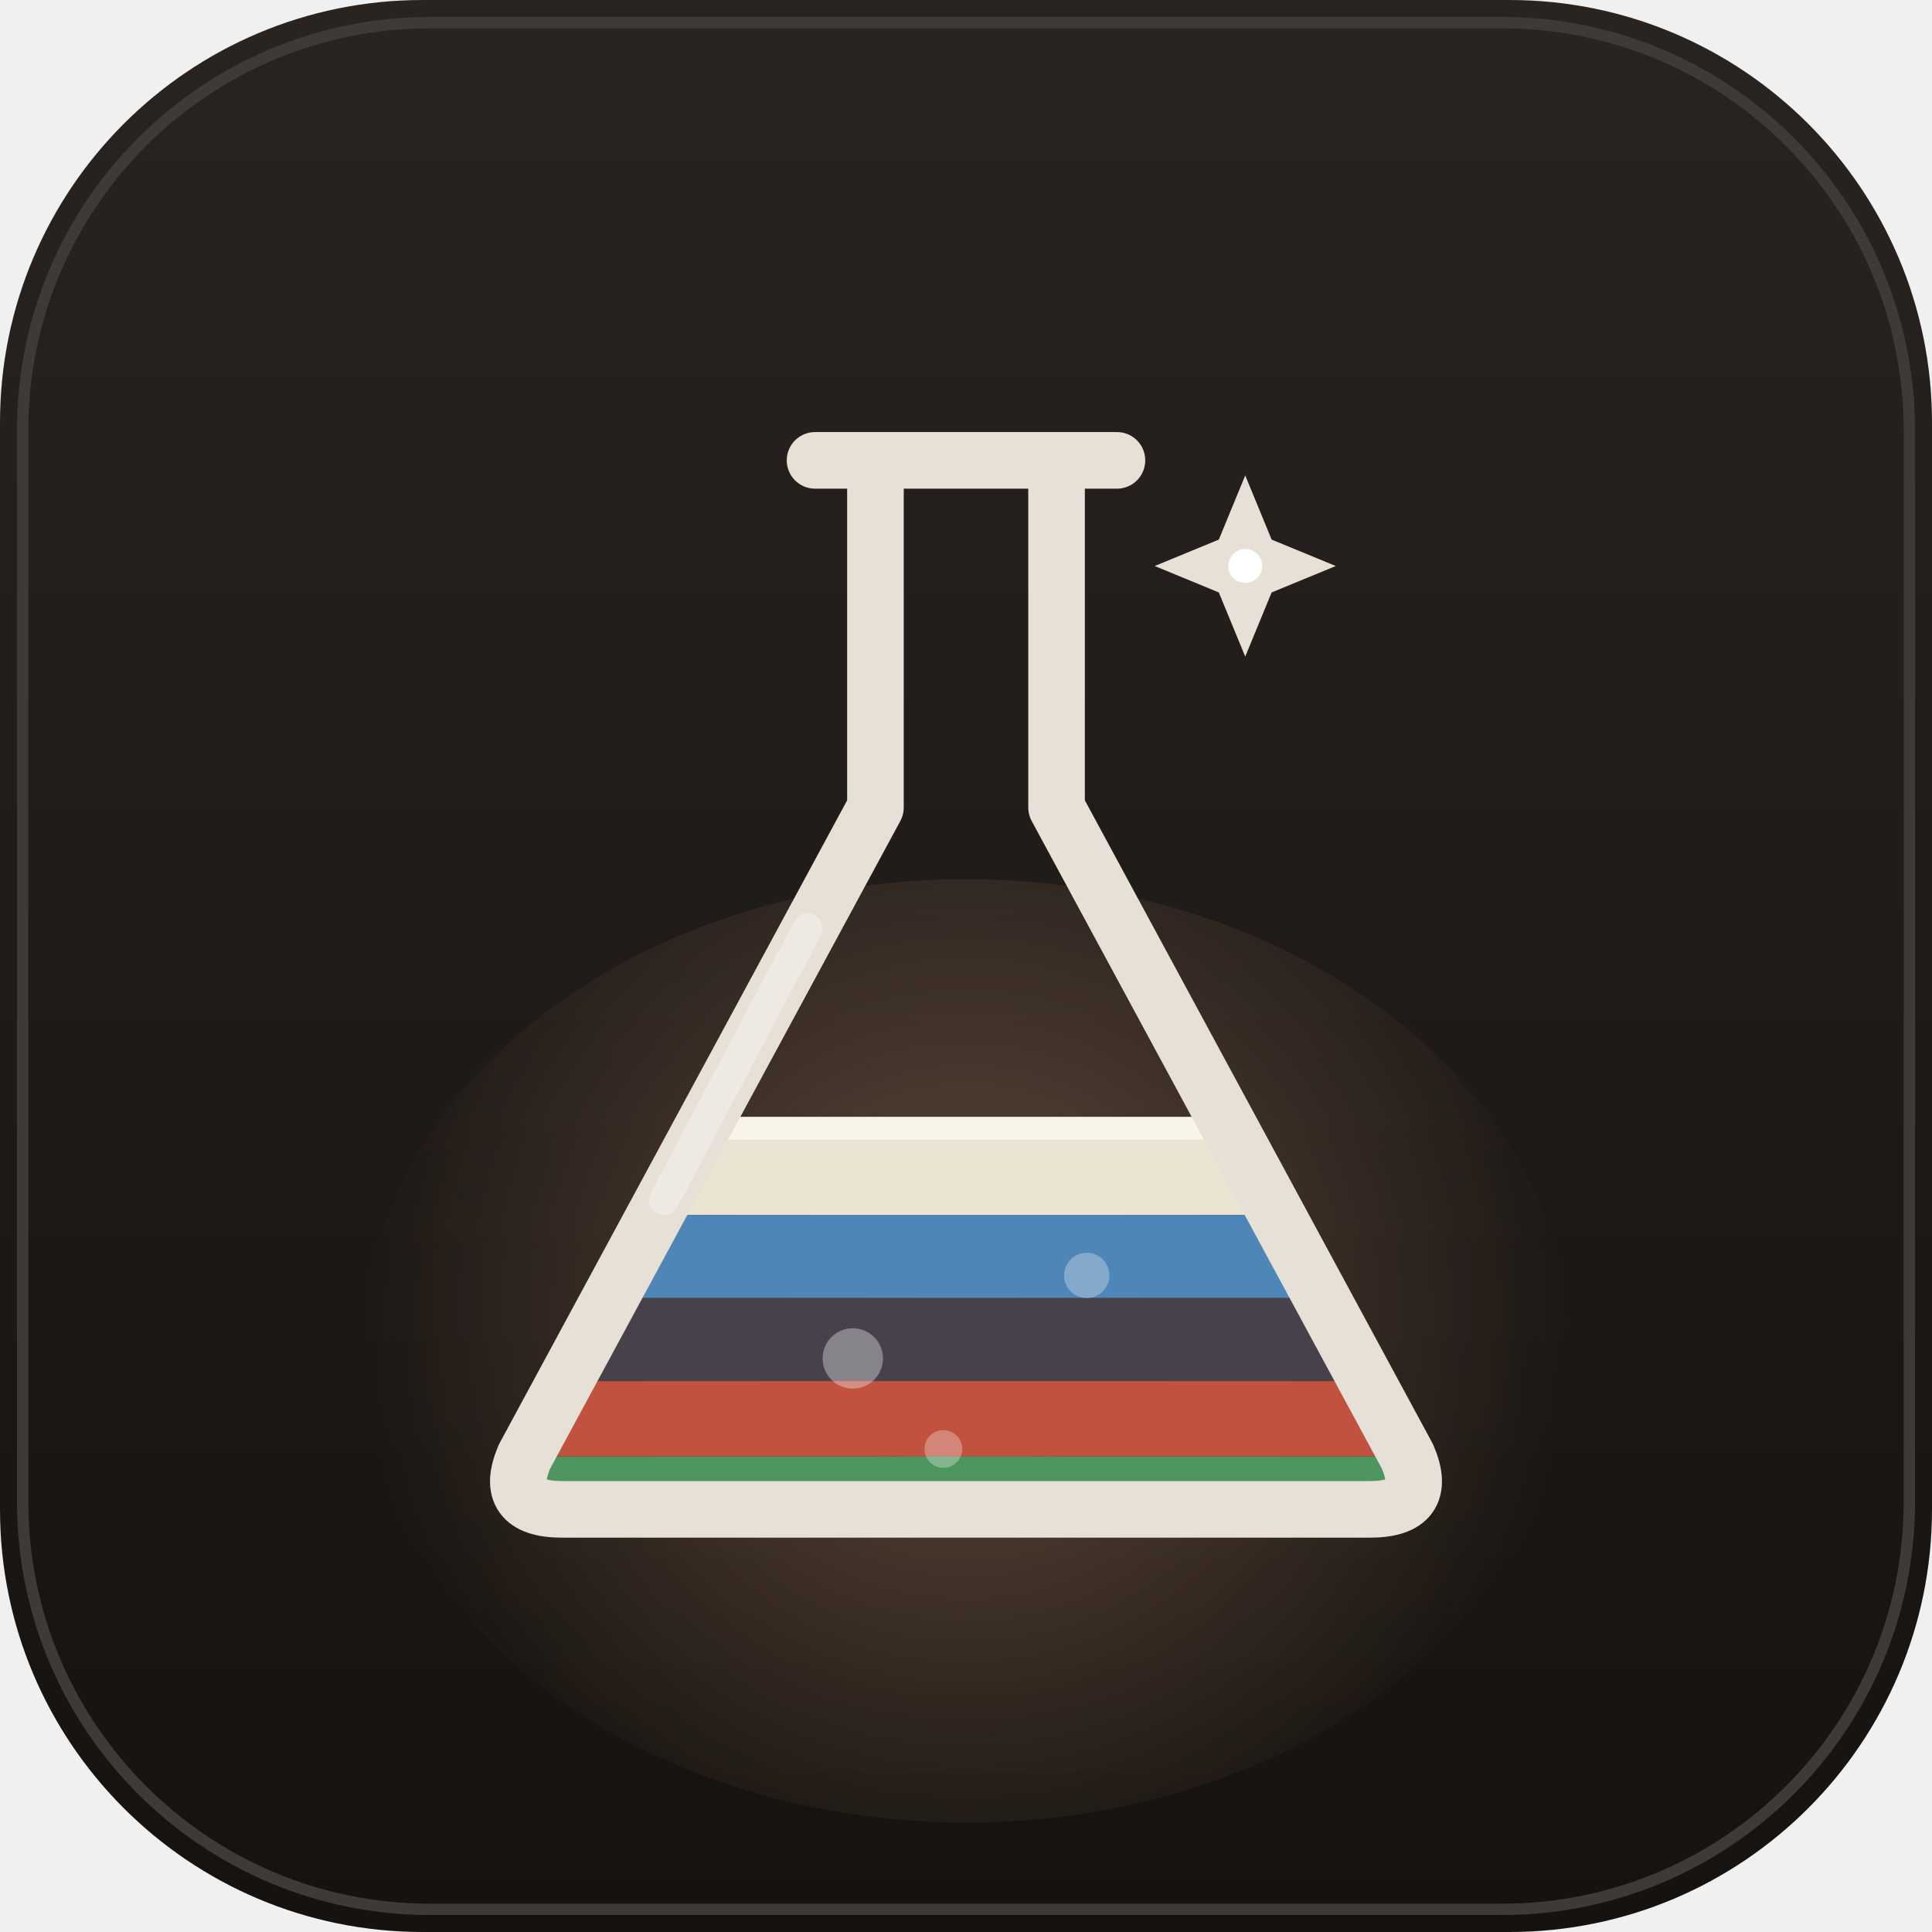
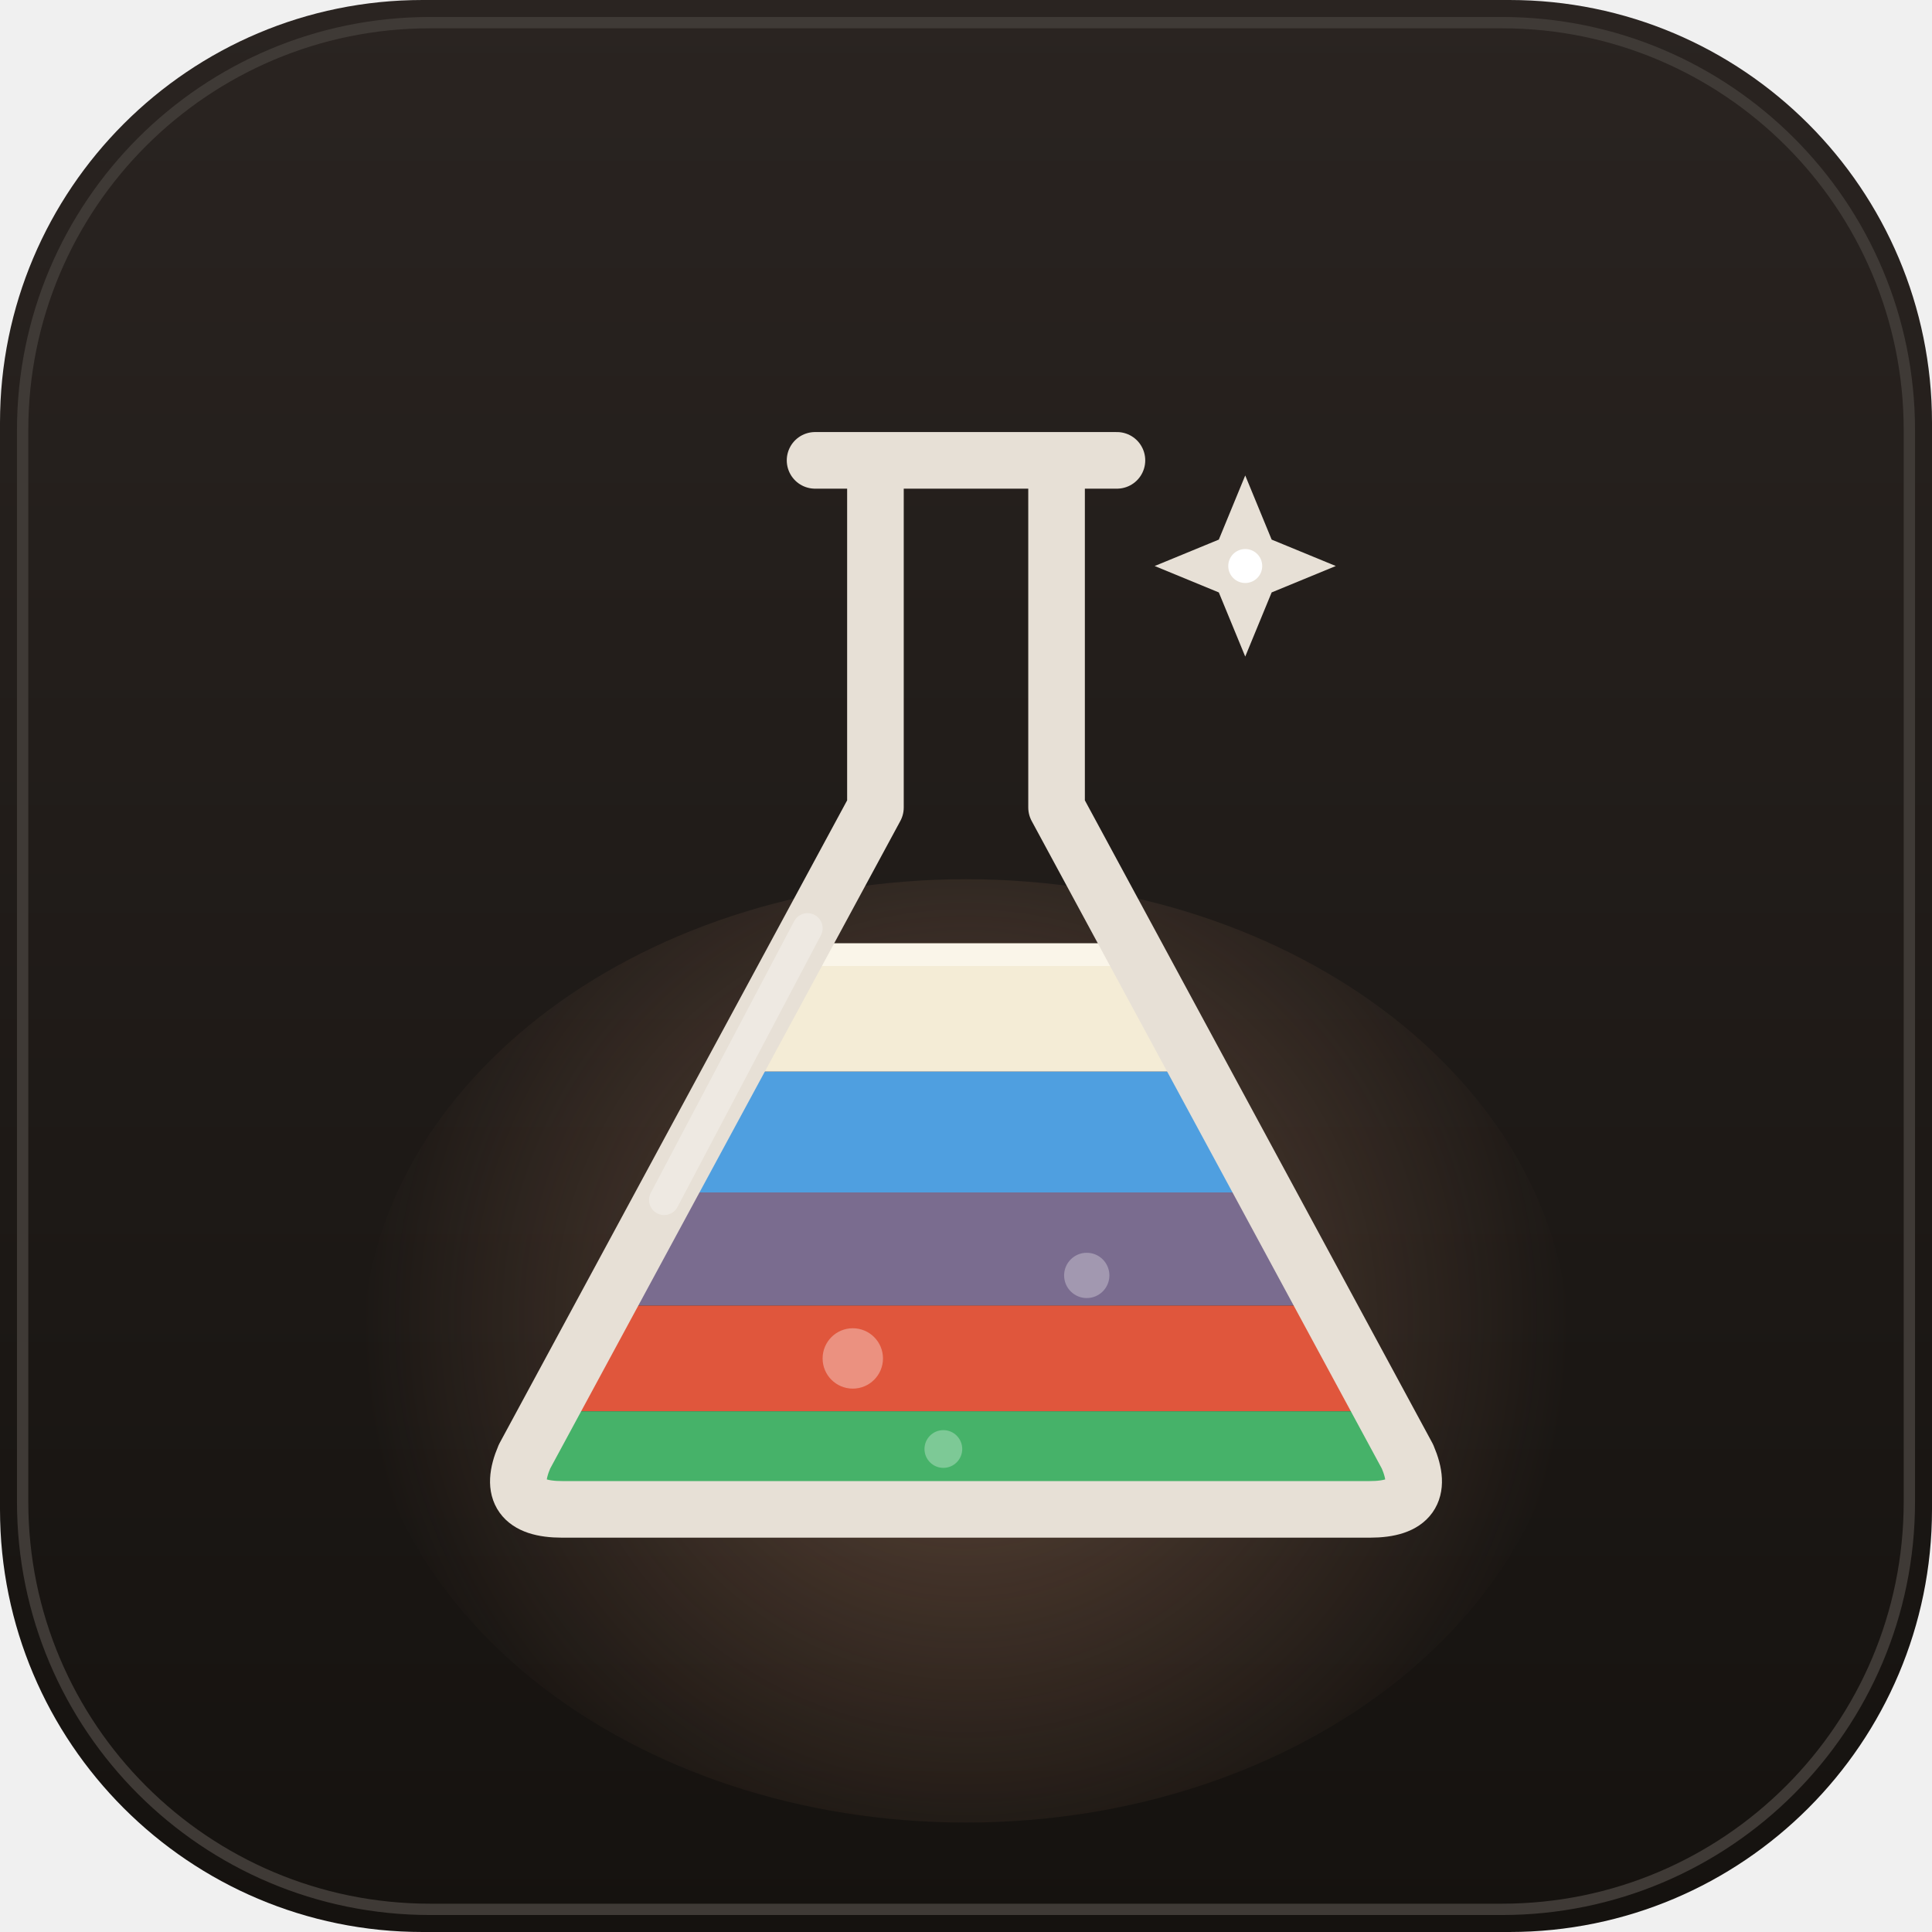
<svg xmlns="http://www.w3.org/2000/svg" width="512" height="512" viewBox="0 0 512 512" fill="none" role="img" aria-label="Project Brew">
  <defs>
    <linearGradient id="bg" x1="0" y1="0" x2="0" y2="512" gradientUnits="userSpaceOnUse">
      <stop offset="0" stop-color="#2a2421" />
      <stop offset="1" stop-color="#15120f" />
    </linearGradient>
    <radialGradient id="glow" cx="256" cy="350" r="160" gradientUnits="userSpaceOnUse">
      <stop offset="0" stop-color="#c89172" stop-opacity="0.40" />
      <stop offset="1" stop-color="#c89172" stop-opacity="0" />
    </radialGradient>
    <clipPath id="inner">
      <path d="M232 124 L232 214 L139 386 Q133 400 149 400 L363 400 Q379 400 373 386 L280 214 L280 124 Z" />
    </clipPath>
  </defs>
  <rect width="512" height="512" rx="112" fill="url(#bg)" />
  <rect x="6" y="6" width="500" height="500" rx="108" fill="none" stroke="#3f3a36" stroke-width="3" />
  <ellipse cx="256" cy="358" rx="160" ry="125" fill="url(#glow)" />
  <g clip-path="url(#inner)">
-     <rect x="110" y="296" width="292" height="26" fill="#ece4d3" />
-     <rect x="110" y="322" width="292" height="22" fill="#4f86b8" />
-     <rect x="110" y="344" width="292" height="22" fill="#46414b" />
-     <rect x="110" y="366" width="292" height="20" fill="#c0523f" />
-     <rect x="110" y="386" width="292" height="20" fill="#4f9560" />
-     <rect x="110" y="296" width="292" height="6" fill="#fbf7ec" opacity="0.85" />
+     <rect x="110" y="250" width="292" height="34" fill="#f4ecd6" />
+     <rect x="110" y="284" width="292" height="32" fill="#4f9fe0" />
+     <rect x="110" y="316" width="292" height="30" fill="#7a6c8f" />
+     <rect x="110" y="346" width="292" height="28" fill="#e0563c" />
+     <rect x="110" y="374" width="292" height="26" fill="#46b269" />
+     <rect x="110" y="250" width="292" height="6" fill="#fbf7ec" opacity="0.85" />
    <circle cx="226" cy="360" r="8" fill="#ffffff" opacity="0.35" />
    <circle cx="288" cy="338" r="6" fill="#ffffff" opacity="0.30" />
    <circle cx="250" cy="384" r="5" fill="#ffffff" opacity="0.30" />
  </g>
  <path d="M232 124 L232 214 L139 386 Q133 400 149 400 L363 400 Q379 400 373 386 L280 214 L280 124" fill="none" stroke="#e7e0d6" stroke-width="15" stroke-linecap="round" stroke-linejoin="round" />
  <path d="M216 122 L296 122" stroke="#e7e0d6" stroke-width="15" stroke-linecap="round" />
  <path d="M214 246 L176 318" stroke="#ffffff" stroke-width="8" stroke-linecap="round" opacity="0.30" />
  <g transform="translate(330 150)">
    <path d="M0 -24 L7 -7 L24 0 L7 7 L0 24 L-7 7 L-24 0 L-7 -7 Z" fill="#e7e0d6" />
    <circle cx="0" cy="0" r="4.5" fill="#fff" />
  </g>
</svg>
